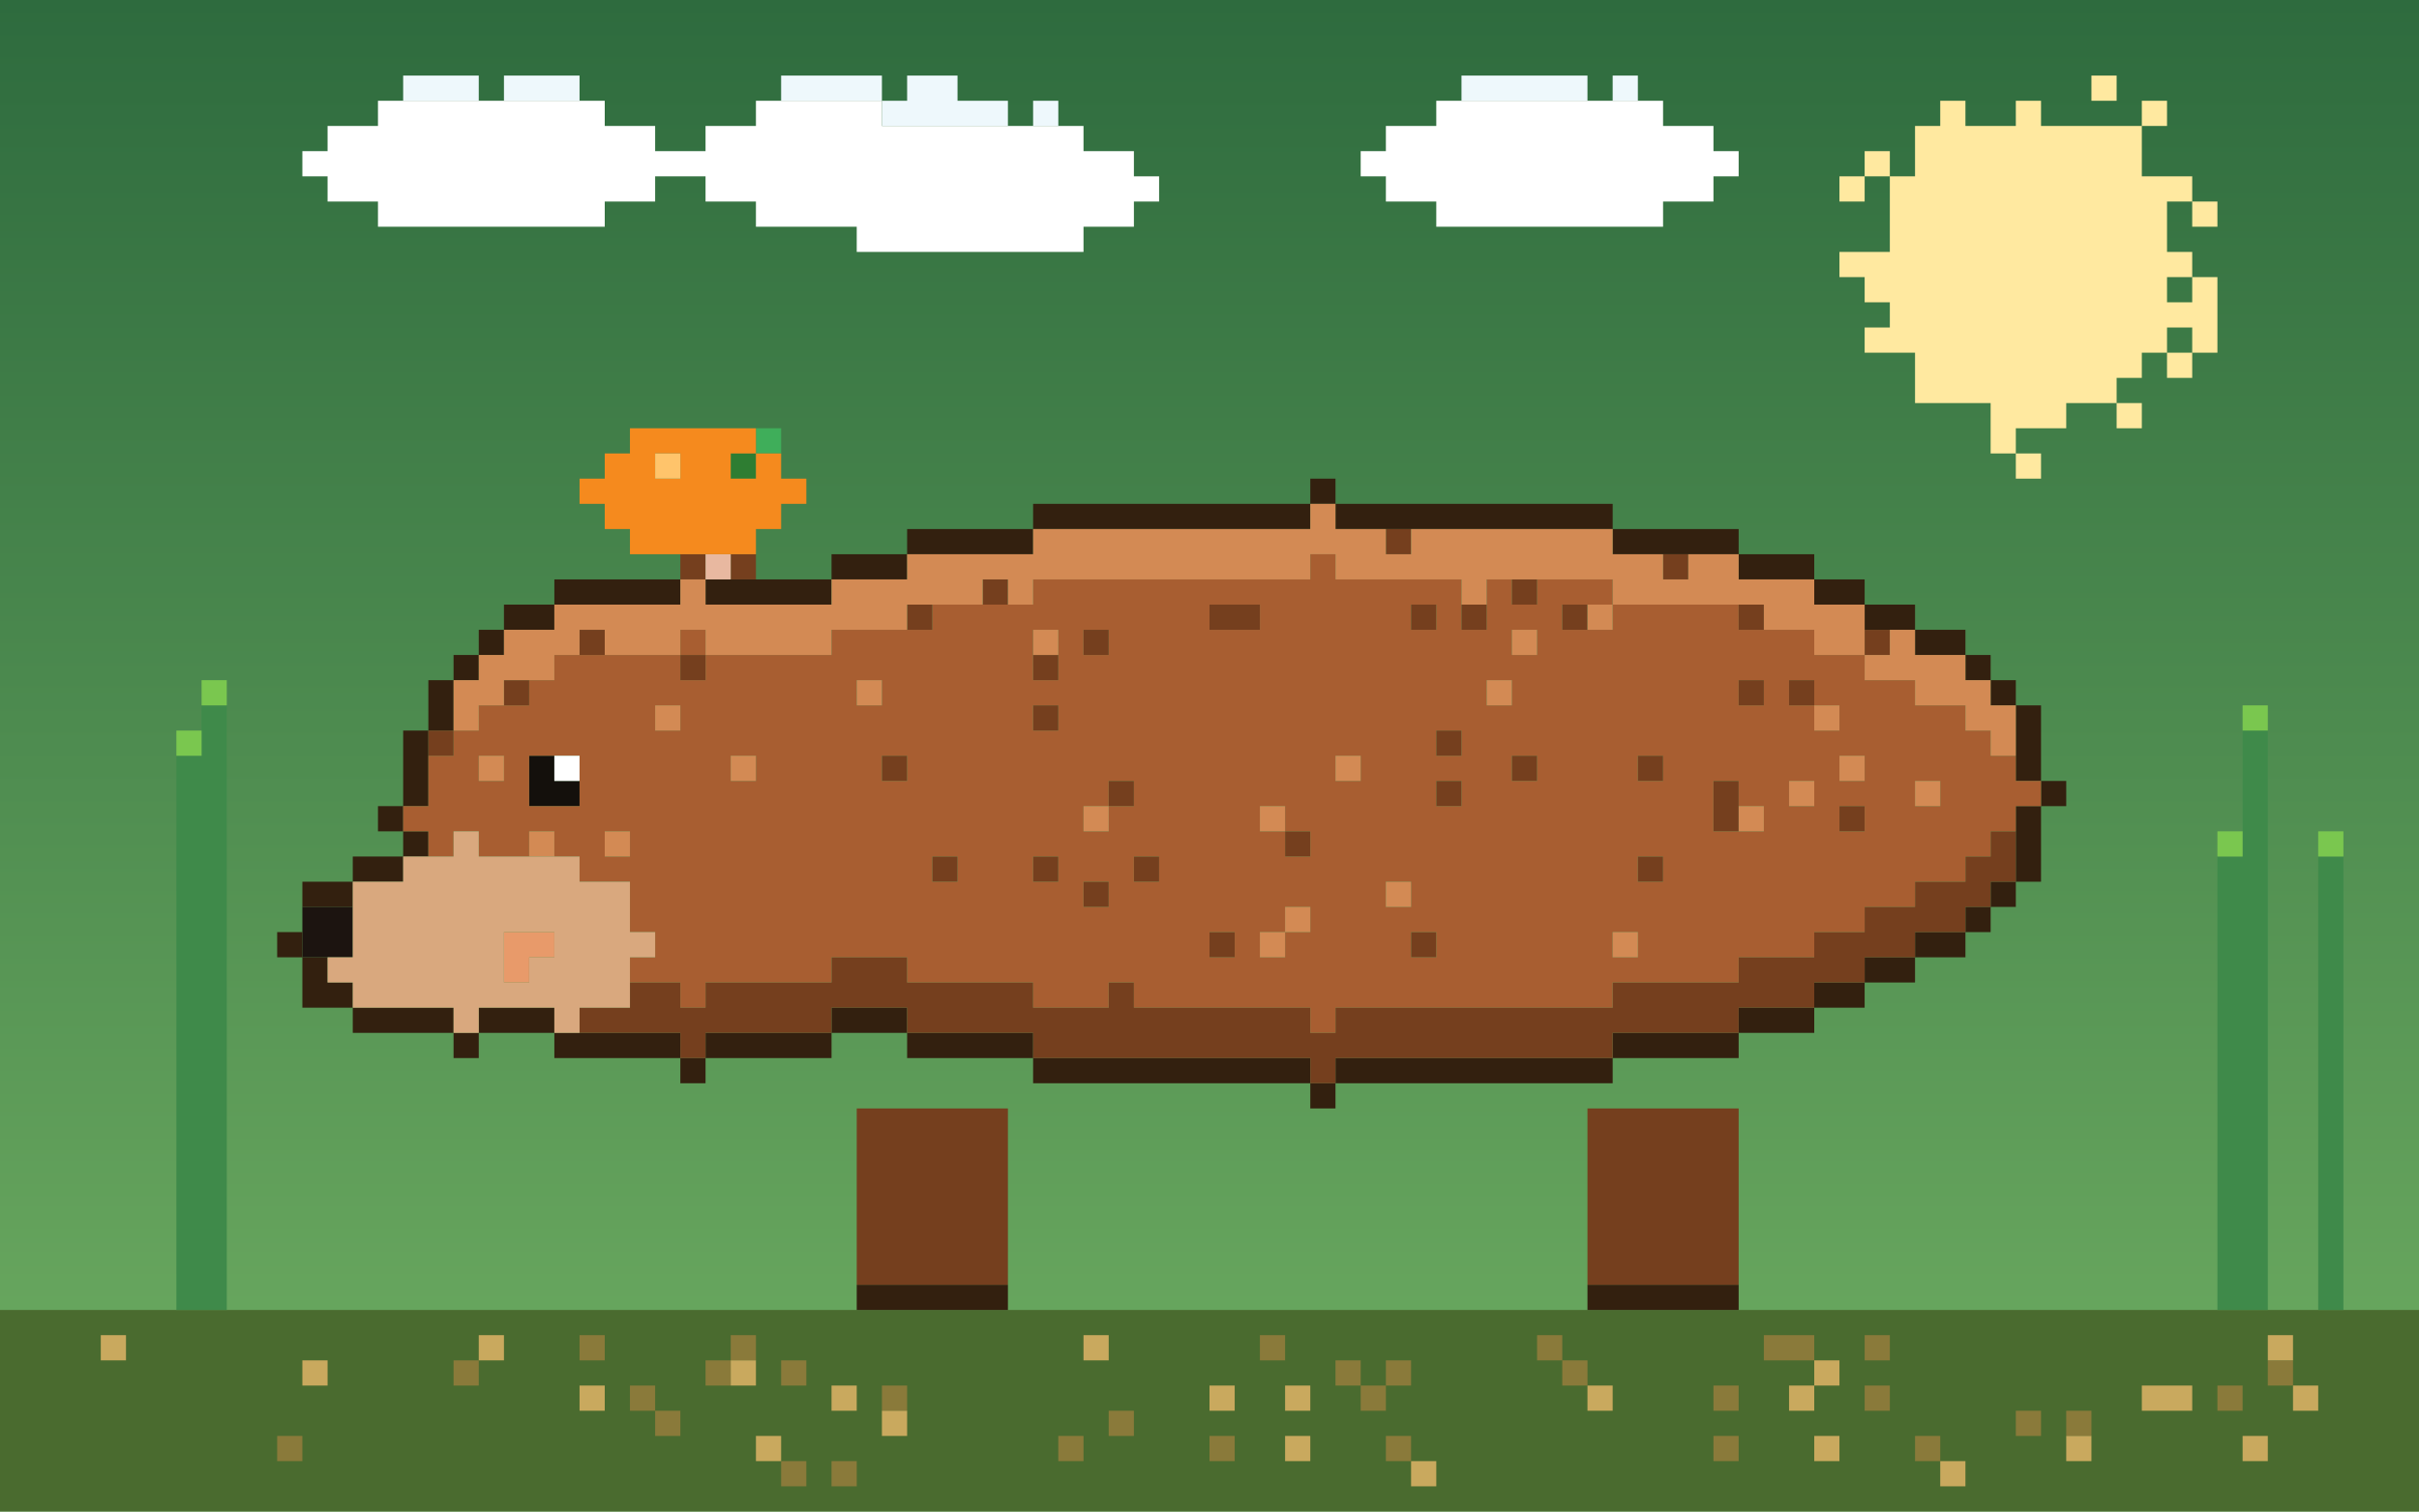
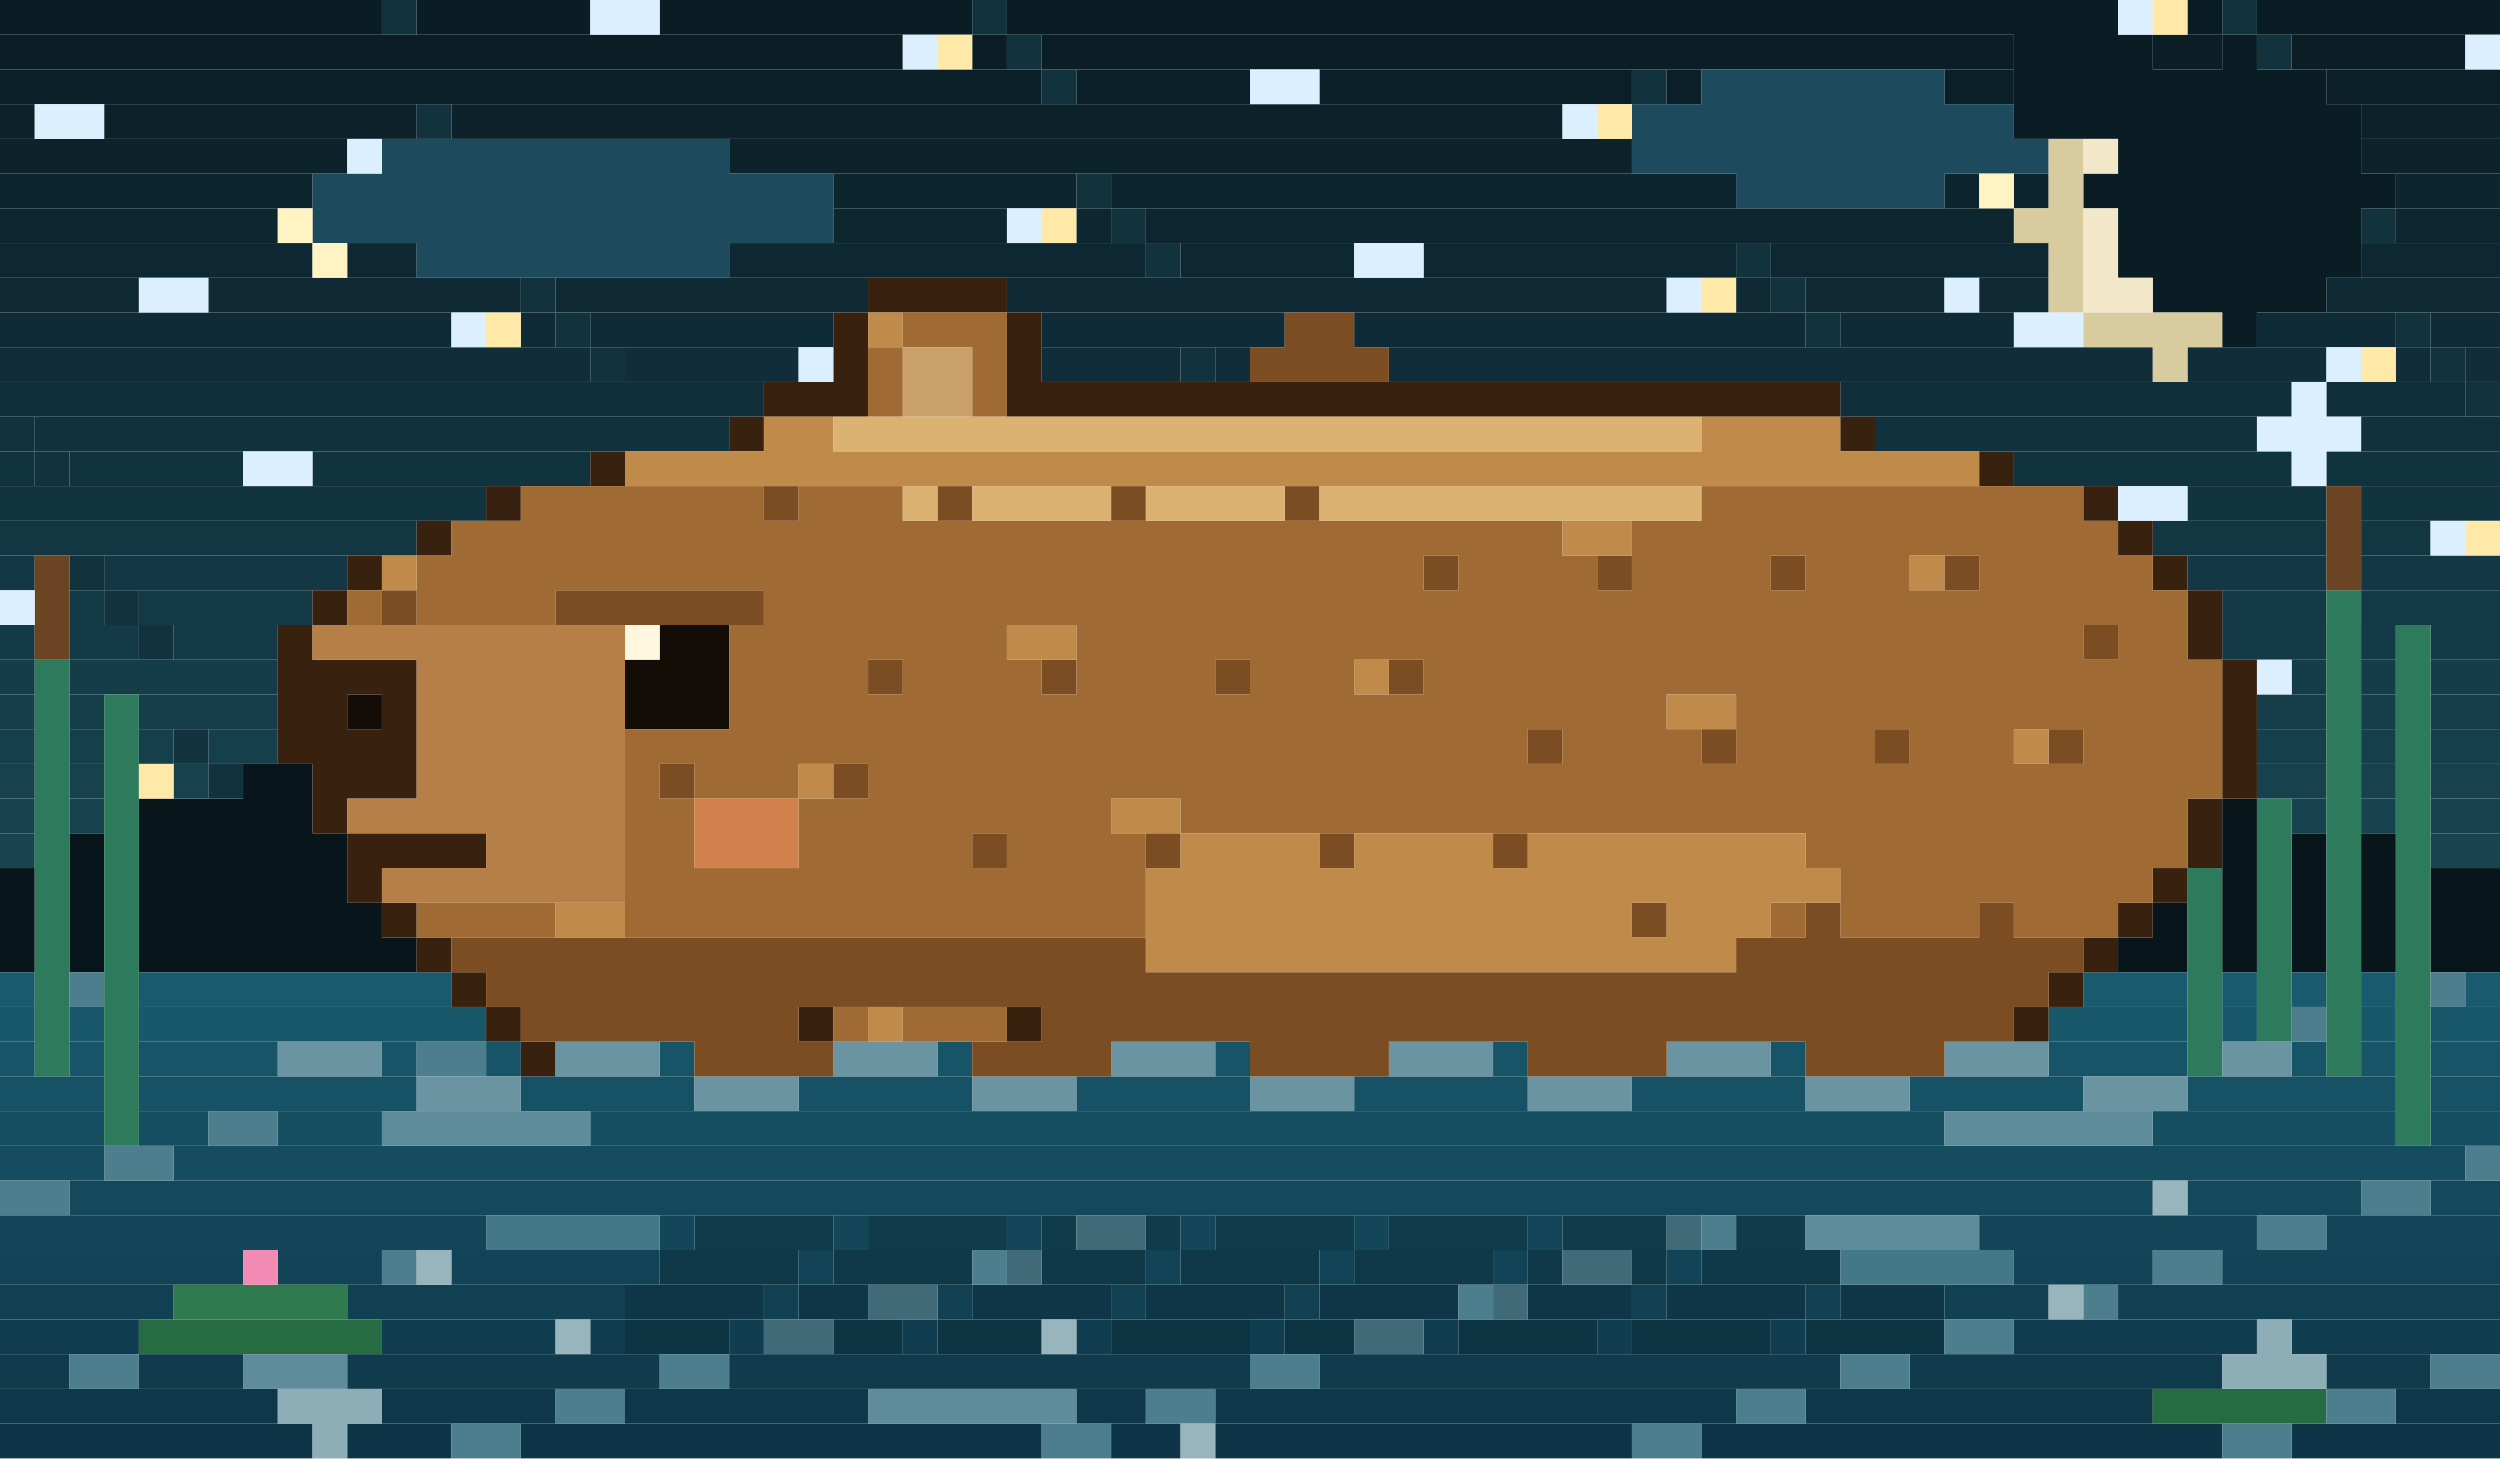
- <svg xmlns="http://www.w3.org/2000/svg" viewBox="0 0 480 300">
-   <defs>
-     <linearGradient id="g" x1="0" y1="0" x2="0" y2="1">
-       <stop offset="0" stop-color="#2e6b3e" />
-       <stop offset="1" stop-color="#6fae62" />
-     </linearGradient>
-   </defs>
-   <rect width="480" height="300" fill="url(#g)" />
-   <rect y="260" width="480" height="40" fill="#4a6b2f" />
-   <path fill="#14100c" d="M105 150h5v5H105zM105 155h10v5H105z" />
-   <path fill="#1c1410" d="M60 180h10v5H60zM60 185h10v5H60z" />
-   <path fill="#2e7d32" d="M145 90h5v5H145z" />
-   <path fill="#33200f" d="M260 95h5v5H260zM205 100h55v5H205zM265 100h55v5H265zM180 105h25v5H180zM320 105h25v5H320zM165 110h15v5H165zM345 110h15v5H345zM110 115h25v5H110zM140 115h25v5H140zM360 115h10v5H360zM100 120h10v5H100zM370 120h10v5H370zM95 125h5v5H95zM380 125h10v5H380zM90 130h5v5H90zM390 130h5v5H390zM85 135h5v5H85zM395 135h5v5H395zM85 140h5v5H85zM400 140h5v5H400zM80 145h5v5H80zM400 145h5v5H400zM80 150h5v5H80zM400 150h5v5H400zM80 155h5v5H80zM405 155h5v5H405zM75 160h5v5H75zM400 160h5v5H400zM80 165h5v5H80zM400 165h5v5H400zM70 170h10v5H70zM400 170h5v5H400zM60 175h10v5H60zM395 175h5v5H395zM390 180h5v5H390zM55 185h5v5H55zM380 185h10v5H380zM60 190h5v5H60zM370 190h10v5H370zM60 195h10v5H60zM360 195h10v5H360zM70 200h20v5H70zM95 200h15v5H95zM165 200h15v5H165zM345 200h15v5H345zM90 205h5v5H90zM110 205h25v5H110zM140 205h25v5H140zM180 205h25v5H180zM320 205h25v5H320zM135 210h5v5H135zM205 210h55v5H205zM265 210h55v5H265zM260 215h5v5H260zM170 255h30v5H170zM315 255h30v5H315z" />
-   <path fill="#3f8a4a" d="M40 140h5v5H40zM40 145h5v5H40zM445 145h5v5H445zM35 150h10v5H35zM445 150h5v5H445zM35 155h10v5H35zM445 155h5v5H445zM35 160h10v5H35zM445 160h5v5H445zM35 165h10v5H35zM445 165h5v5H445zM35 170h10v5H35zM440 170h10v5H440zM460 170h5v5H460zM35 175h10v5H35zM440 175h10v5H440zM460 175h5v5H460zM35 180h10v5H35zM440 180h10v5H440zM460 180h5v5H460zM35 185h10v5H35zM440 185h10v5H440zM460 185h5v5H460zM35 190h10v5H35zM440 190h10v5H440zM460 190h5v5H460zM35 195h10v5H35zM440 195h10v5H440zM460 195h5v5H460zM35 200h10v5H35zM440 200h10v5H440zM460 200h5v5H460zM35 205h10v5H35zM440 205h10v5H440zM460 205h5v5H460zM35 210h10v5H35zM440 210h10v5H440zM460 210h5v5H460zM35 215h10v5H35zM440 215h10v5H440zM460 215h5v5H460zM35 220h10v5H35zM440 220h10v5H440zM460 220h5v5H460zM35 225h10v5H35zM440 225h10v5H440zM460 225h5v5H460zM35 230h10v5H35zM440 230h10v5H440zM460 230h5v5H460zM35 235h10v5H35zM440 235h10v5H440zM460 235h5v5H460zM35 240h10v5H35zM440 240h10v5H440zM460 240h5v5H460zM35 245h10v5H35zM440 245h10v5H440zM460 245h5v5H460zM35 250h10v5H35zM440 250h10v5H440zM460 250h5v5H460zM35 255h10v5H35zM440 255h10v5H440zM460 255h5v5H460z" />
-   <path fill="#3fae5a" d="M150 85h5v5H150z" />
-   <path fill="#753f1e" d="M275 105h5v5H275zM135 110h5v5H135zM145 110h5v5H145zM330 110h5v5H330zM195 115h5v5H195zM300 115h5v5H300zM180 120h5v5H180zM240 120h10v5H240zM280 120h5v5H280zM290 120h5v5H290zM310 120h5v5H310zM345 120h5v5H345zM115 125h5v5H115zM215 125h5v5H215zM370 125h5v5H370zM135 130h5v5H135zM205 130h5v5H205zM100 135h5v5H100zM345 135h5v5H345zM355 135h5v5H355zM205 140h5v5H205zM85 145h5v5H85zM285 145h5v5H285zM175 150h5v5H175zM300 150h5v5H300zM325 150h5v5H325zM220 155h5v5H220zM285 155h5v5H285zM340 155h5v5H340zM340 160h5v5H340zM365 160h5v5H365zM255 165h5v5H255zM395 165h5v5H395zM185 170h5v5H185zM205 170h5v5H205zM225 170h5v5H225zM325 170h5v5H325zM390 170h10v5H390zM215 175h5v5H215zM380 175h15v5H380zM370 180h20v5H370zM240 185h5v5H240zM280 185h5v5H280zM360 185h20v5H360zM165 190h15v5H165zM345 190h25v5H345zM125 195h10v5H125zM140 195h65v5H140zM220 195h5v5H220zM320 195h40v5H320zM115 200h50v5H115zM180 200h80v5H180zM265 200h80v5H265zM135 205h5v5H135zM205 205h115v5H205zM260 210h5v5H260zM170 220h30v5H170zM315 220h30v5H315zM170 225h30v5H170zM315 225h30v5H315zM170 230h30v5H170zM315 230h30v5H315zM170 235h30v5H170zM315 235h30v5H315zM170 240h30v5H170zM315 240h30v5H315zM170 245h30v5H170zM315 245h30v5H315zM170 250h30v5H170zM315 250h30v5H315z" />
-   <path fill="#7ac74f" d="M40 135h5v5H40zM445 140h5v5H445zM35 145h5v5H35zM440 165h5v5H440zM460 165h5v5H460z" />
-   <path fill="#8a7a3a" d="M115 265h5v5H115zM145 265h5v5H145zM250 265h5v5H250zM305 265h5v5H305zM350 265h10v5H350zM370 265h5v5H370zM90 270h5v5H90zM140 270h5v5H140zM155 270h5v5H155zM265 270h5v5H265zM275 270h5v5H275zM310 270h5v5H310zM450 270h5v5H450zM125 275h5v5H125zM175 275h5v5H175zM270 275h5v5H270zM340 275h5v5H340zM370 275h5v5H370zM440 275h5v5H440zM130 280h5v5H130zM220 280h5v5H220zM400 280h5v5H400zM410 280h5v5H410zM55 285h5v5H55zM210 285h5v5H210zM240 285h5v5H240zM275 285h5v5H275zM340 285h5v5H340zM380 285h5v5H380zM155 290h5v5H155zM165 290h5v5H165z" />
-   <path fill="#a85e31" d="M260 110h5v5H260zM205 115h85v5H205zM295 115h5v5H295zM305 115h15v5H305zM185 120h55v5H185zM250 120h30v5H250zM285 120h5v5H285zM295 120h15v5H295zM320 120h25v5H320zM135 125h5v5H135zM165 125h40v5H165zM210 125h5v5H210zM220 125h80v5H220zM305 125h55v5H305zM110 130h25v5H110zM140 130h65v5H140zM210 130h160v5H210zM105 135h65v5H105zM175 135h120v5H175zM300 135h45v5H300zM350 135h5v5H350zM360 135h20v5H360zM95 140h35v5H95zM135 140h70v5H135zM210 140h150v5H210zM365 140h25v5H365zM90 145h195v5H90zM290 145h105v5H290zM85 150h10v5H85zM100 150h5v5H100zM115 150h30v5H115zM150 150h25v5H150zM180 150h85v5H180zM270 150h30v5H270zM305 150h20v5H305zM330 150h35v5H330zM370 150h30v5H370zM85 155h20v5H85zM115 155h105v5H115zM225 155h60v5H225zM290 155h50v5H290zM345 155h10v5H345zM360 155h20v5H360zM385 155h20v5H385zM80 160h135v5H80zM220 160h30v5H220zM255 160h85v5H255zM350 160h15v5H350zM370 160h30v5H370zM85 165h5v5H85zM95 165h10v5H95zM110 165h10v5H110zM125 165h130v5H125zM260 165h135v5H260zM115 170h70v5H115zM190 170h15v5H190zM210 170h15v5H210zM230 170h95v5H230zM330 170h60v5H330zM125 175h90v5H125zM220 175h55v5H220zM280 175h100v5H280zM125 180h130v5H125zM260 180h110v5H260zM130 185h110v5H130zM245 185h5v5H245zM255 185h25v5H255zM285 185h35v5H285zM325 185h35v5H325zM125 190h40v5H125zM180 190h165v5H180zM135 195h5v5H135zM205 195h15v5H205zM225 195h95v5H225zM260 200h5v5H260z" />
-   <path fill="#c9a95e" d="M20 265h5v5H20zM95 265h5v5H95zM215 265h5v5H215zM450 265h5v5H450zM60 270h5v5H60zM145 270h5v5H145zM360 270h5v5H360zM115 275h5v5H115zM165 275h5v5H165zM240 275h5v5H240zM255 275h5v5H255zM315 275h5v5H315zM355 275h5v5H355zM425 275h10v5H425zM455 275h5v5H455zM175 280h5v5H175zM150 285h5v5H150zM255 285h5v5H255zM360 285h5v5H360zM410 285h5v5H410zM445 285h5v5H445zM280 290h5v5H280zM385 290h5v5H385z" />
-   <path fill="#d38a54" d="M260 100h5v5H260zM205 105h70v5H205zM280 105h40v5H280zM180 110h80v5H180zM265 110h65v5H265zM335 110h10v5H335zM135 115h5v5H135zM165 115h30v5H165zM200 115h5v5H200zM290 115h5v5H290zM320 115h40v5H320zM110 120h70v5H110zM315 120h5v5H315zM350 120h20v5H350zM100 125h15v5H100zM120 125h15v5H120zM140 125h25v5H140zM205 125h5v5H205zM300 125h5v5H300zM360 125h10v5H360zM375 125h5v5H375zM95 130h15v5H95zM370 130h20v5H370zM90 135h10v5H90zM170 135h5v5H170zM295 135h5v5H295zM380 135h15v5H380zM90 140h5v5H90zM130 140h5v5H130zM360 140h5v5H360zM390 140h10v5H390zM395 145h5v5H395zM95 150h5v5H95zM145 150h5v5H145zM265 150h5v5H265zM365 150h5v5H365zM355 155h5v5H355zM380 155h5v5H380zM215 160h5v5H215zM250 160h5v5H250zM345 160h5v5H345zM105 165h5v5H105zM120 165h5v5H120zM275 175h5v5H275zM255 180h5v5H255zM250 185h5v5H250zM320 185h5v5H320z" />
-   <path fill="#d9a87e" d="M90 165h5v5H90zM80 170h35v5H80zM70 175h55v5H70zM70 180h55v5H70zM70 185h30v5H70zM110 185h20v5H110zM65 190h35v5H65zM105 190h20v5H105zM70 195h55v5H70zM90 200h5v5H90zM110 200h5v5H110z" />
-   <path fill="#e89a6a" d="M100 185h10v5H100zM100 190h5v5H100z" />
-   <path fill="#e8b8a0" d="M140 110h5v5H140z" />
-   <path fill="#eef8fc" d="M80 15h15v5H80zM100 15h15v5H100zM155 15h20v5H155zM180 15h10v5H180zM290 15h25v5H290zM320 15h5v5H320zM175 20h25v5H175zM205 20h5v5H205z" />
-   <path fill="#f58a1e" d="M125 85h25v5H125zM120 90h10v5H120zM135 90h10v5H135zM150 90h5v5H150zM115 95h45v5H115zM120 100h35v5H120zM125 105h25v5H125z" />
-   <path fill="#ffc46b" d="M130 90h5v5H130z" />
-   <path fill="#ffe9a0" d="M415 15h5v5H415zM385 20h5v5H385zM400 20h5v5H400zM425 20h5v5H425zM380 25h45v5H380zM370 30h5v5H370zM380 30h45v5H380zM365 35h5v5H365zM375 35h60v5H375zM375 40h55v5H375zM435 40h5v5H435zM375 45h55v5H375zM365 50h70v5H365zM370 55h60v5H370zM435 55h5v5H435zM375 60h65v5H375zM370 65h60v5H370zM435 65h5v5H435zM380 70h45v5H380zM430 70h5v5H430zM380 75h40v5H380zM395 80h15v5H395zM420 80h5v5H420zM395 85h5v5H395zM400 90h5v5H400z" />
-   <path fill="#ffffff" d="M75 20h45v5H75zM150 20h25v5H150zM285 20h45v5H285zM65 25h65v5H65zM140 25h75v5H140zM275 25h65v5H275zM60 30h165v5H60zM270 30h75v5H270zM65 35h65v5H65zM140 35h90v5H140zM275 35h65v5H275zM75 40h45v5H75zM150 40h75v5H150zM285 40h45v5H285zM170 45h45v5H170zM110 150h5v5H110z" />
+ <svg xmlns="http://www.w3.org/2000/svg" viewBox="0 0 432 252">
+   <path fill="#08161b" d="M42 132h12v6H42zM24 138h30v6H24zM384 138h6v6H384zM12 144h6v6H12zM24 144h36v6H24zM384 144h6v6H384zM396 144h6v6H396zM408 144h6v6H408zM0 150h6v6H0zM12 150h6v6H12zM24 150h36v6H24zM384 150h6v6H384zM396 150h6v6H396zM408 150h6v6H408zM420 150h12v6H420zM0 156h6v6H0zM12 156h6v6H12zM24 156h42v6H24zM372 156h6v6H372zM384 156h6v6H384zM396 156h6v6H396zM408 156h6v6H408zM420 156h12v6H420zM0 162h6v6H0zM12 162h6v6H12zM24 162h48v6H24zM366 162h12v6H366zM384 162h6v6H384zM396 162h6v6H396zM408 162h6v6H408zM420 162h12v6H420z" />
+   <path fill="#0a1c24" d="M0 0h66v6H0zM72 0h30v6H72zM114 0h54v6H114zM174 0h192v6H174zM378 0h6v6H378zM390 0h42v6H390zM348 6h24v6H348zM384 6h6v6H384zM348 12h54v6H348zM348 18h60v6H348zM366 24h42v6H366zM360 30h54v6H360zM366 36h42v6H366zM366 42h42v6H366zM372 48h30v6H372zM384 54h6v6H384z" />
+   <path fill="#0b1e26" d="M0 6h156v6H0zM168 6h6v6H168zM180 6h168v6H180zM372 6h12v6H372zM396 6h30v6H396z" />
+   <path fill="#0b1f28" d="M0 12h180v6H0zM186 12h30v6H186zM228 12h54v6H228zM288 12h6v6H288zM336 12h12v6H336zM402 12h30v6H402z" />
+   <path fill="#0c212a" d="M0 18h6v6H0zM18 18h54v6H18zM78 18h192v6H78zM408 18h24v6H408z" />
+   <path fill="#0c232c" d="M0 24h60v6H0zM126 24h156v6H126zM408 24h24v6H408z" />
+   <path fill="#0d252e" d="M0 30h54v6H0zM144 30h42v6H144zM192 30h108v6H192zM336 30h6v6H336zM348 30h6v6H348zM414 30h18v6H414z" />
+   <path fill="#0d2630" d="M0 36h48v6H0zM144 36h30v6H144zM186 36h6v6H186zM198 36h150v6H198zM414 36h18v6H414z" />
+   <path fill="#0d3443" d="M108 228h18v6H108zM144 228h12v6H144zM162 228h18v6H162zM192 228h24v6H192zM222 228h12v6H222zM252 228h24v6H252zM282 228h24v6H282zM312 228h24v6H312z" />
+   <path fill="#0d3547" d="M0 246h54v6H0zM60 246h18v6H60zM90 246h90v6H90zM192 246h12v6H192zM210 246h72v6H210zM294 246h90v6H294zM396 246h36v6H396z" />
+   <path fill="#0e2833" d="M0 42h54v6H0zM60 42h12v6H60zM126 42h72v6H126zM204 42h30v6H204zM246 42h54v6H246zM306 42h48v6H306zM408 42h24v6H408z" />
+   <path fill="#0e3646" d="M108 222h24v6H108zM138 222h12v6H138zM168 222h24v6H168zM198 222h24v6H198zM228 222h24v6H228zM264 222h18v6H264zM288 222h24v6H288zM318 222h18v6H318z" />
+   <path fill="#0e384a" d="M0 240h48v6H0zM66 240h30v6H66zM108 240h42v6H108zM186 240h12v6H186zM210 240h90v6H210zM312 240h60v6H312zM414 240h18v6H414z" />
+   <path fill="#0f2a35" d="M0 48h24v6H0zM36 48h54v6H36zM96 48h54v6H96zM174 48h114v6H174zM300 48h6v6H300zM312 48h24v6H312zM342 48h12v6H342zM402 48h30v6H402z" />
+   <path fill="#0f2b37" d="M0 54h78v6H0zM90 54h6v6H90zM102 54h42v6H102zM180 54h42v6H180zM234 54h78v6H234zM318 54h30v6H318zM390 54h24v6H390zM420 54h12v6H420z" />
+   <path fill="#0f3848" d="M114 216h24v6H114zM144 216h24v6H144zM180 216h18v6H180zM204 216h24v6H204zM234 216h24v6H234zM264 216h6v6H264zM282 216h6v6H282zM294 216h24v6H294z" />
+   <path fill="#0f3b4d" d="M0 234h12v6H0zM24 234h18v6H24zM60 234h54v6H60zM126 234h90v6H126zM228 234h90v6H228zM330 234h54v6H330zM402 234h18v6H402z" />
+   <path fill="#102d39" d="M0 60h102v6H0zM108 60h30v6H108zM180 60h24v6H180zM210 60h6v6H210zM240 60h132v6H240zM378 60h24v6H378zM414 60h6v6H414zM426 60h6v6H426z" />
+   <path fill="#102f3b" d="M0 66h132v6H0zM318 66h78v6H318zM402 66h24v6H402z" />
+   <path fill="#103b4b" d="M120 210h24v6H120zM150 210h24v6H150zM180 210h6v6H180zM198 210h6v6H198zM210 210h24v6H210zM240 210h24v6H240zM270 210h18v6H270zM300 210h12v6H300z" />
+   <path fill="#103e50" d="M0 228h24v6H0zM66 228h30v6H66zM102 228h6v6H102zM126 228h6v6H126zM156 228h6v6H156zM186 228h6v6H186zM216 228h6v6H216zM246 228h6v6H246zM276 228h6v6H276zM306 228h6v6H306zM348 228h42v6H348zM396 228h36v6H396z" />
+   <path fill="#11313d" d="M6 72h120v6H6zM324 72h66v6H324zM408 72h24v6H408z" />
+   <path fill="#11323f" d="M0 78h6v6H0zM12 78h30v6H12zM54 78h48v6H54zM348 78h48v6H348zM402 78h30v6H402z" />
+   <path fill="#114053" d="M0 222h30v6H0zM60 222h48v6H60zM132 222h6v6H132zM162 222h6v6H162zM192 222h6v6H192zM222 222h6v6H222zM282 222h6v6H282zM312 222h6v6H312zM336 222h18v6H336zM366 222h66v6H366z" />
+   <path fill="#12333d" d="M66 0h6v6H66zM168 0h6v6H168zM384 0h6v6H384zM174 6h6v6H174zM390 6h6v6H390zM180 12h6v6H180zM282 12h6v6H282zM72 18h6v6H72zM186 30h6v6H186zM192 36h6v6H192zM408 36h6v6H408zM198 42h6v6H198zM300 42h6v6H300zM90 48h6v6H90zM306 48h6v6H306zM96 54h6v6H96zM312 54h6v6H312zM414 54h6v6H414zM102 60h6v6H102zM204 60h6v6H204zM420 60h6v6H420zM426 66h6v6H426zM0 72h6v6H0zM6 78h6v6H6zM12 96h6v6H12zM18 102h6v6H18zM24 108h6v6H24zM30 126h6v6H30zM36 132h6v6H36z" />
+   <path fill="#123441" d="M0 84h84v6H0zM378 84h24v6H378zM408 84h24v6H408z" />
+   <path fill="#124356" d="M0 216h42v6H0zM48 216h18v6H48zM78 216h36v6H78zM138 216h6v6H138zM198 216h6v6H198zM228 216h6v6H228zM258 216h6v6H258zM288 216h6v6H288zM348 216h24v6H348zM384 216h48v6H384z" />
+   <path fill="#133643" d="M0 90h72v6H0zM372 90h30v6H372zM408 90h12v6H408z" />
+   <path fill="#133744" d="M0 96h6v6H0zM18 96h42v6H18zM378 96h24v6H378zM408 96h24v6H408z" />
+   <path fill="#134659" d="M0 210h84v6H0zM114 210h6v6H114zM144 210h6v6H144zM174 210h6v6H174zM204 210h6v6H204zM234 210h6v6H234zM264 210h6v6H264zM342 210h48v6H342zM402 210h30v6H402z" />
+   <path fill="#140c06" d="M114 108h12v6H114zM108 114h18v6H108zM60 120h6v6H60zM108 120h18v6H108z" />
+   <path fill="#143946" d="M12 102h6v6H12zM24 102h30v6H24zM384 102h18v6H384zM408 102h24v6H408z" />
+   <path fill="#143a47" d="M0 108h6v6H0zM12 108h12v6H12zM30 108h18v6H30zM384 108h18v6H384zM408 108h6v6H408zM420 108h12v6H420z" />
+   <path fill="#14495c" d="M12 204h360v6H12zM378 204h30v6H378zM420 204h12v6H420z" />
+   <path fill="#153c49" d="M0 114h6v6H0zM12 114h36v6H12zM396 114h6v6H396zM408 114h6v6H408zM420 114h12v6H420z" />
+   <path fill="#153d4a" d="M0 120h6v6H0zM12 120h6v6H12zM24 120h24v6H24zM390 120h12v6H390zM408 120h6v6H408zM420 120h12v6H420z" />
+   <path fill="#154c5f" d="M0 198h18v6H0zM30 198h396v6H30z" />
+   <path fill="#163f4c" d="M0 126h6v6H0zM12 126h6v6H12zM24 126h6v6H24zM36 126h12v6H36zM390 126h12v6H390zM408 126h6v6H408zM420 126h12v6H420z" />
+   <path fill="#164f62" d="M0 192h18v6H0zM24 192h12v6H24zM48 192h18v6H48zM102 192h234v6H102zM372 192h42v6H372zM420 192h12v6H420z" />
+   <path fill="#17414d" d="M0 132h6v6H0zM12 132h6v6H12zM30 132h6v6H30zM390 132h12v6H390zM408 132h6v6H408zM420 132h12v6H420z" />
+   <path fill="#17424f" d="M0 138h6v6H0zM12 138h6v6H12zM396 138h6v6H396zM408 138h6v6H408zM420 138h12v6H420z" />
+   <path fill="#175165" d="M0 186h18v6H0zM24 186h48v6H24zM90 186h30v6H90zM138 186h30v6H138zM186 186h30v6H186zM234 186h30v6H234zM282 186h30v6H282zM330 186h30v6H330zM378 186h36v6H378zM420 186h12v6H420z" />
+   <path fill="#184450" d="M0 144h6v6H0zM420 144h12v6H420z" />
+   <path fill="#185468" d="M0 180h6v6H0zM12 180h6v6H12zM24 180h24v6H24zM66 180h6v6H66zM84 180h6v6H84zM114 180h6v6H114zM162 180h6v6H162zM210 180h6v6H210zM258 180h6v6H258zM306 180h6v6H306zM354 180h24v6H354zM396 180h6v6H396zM408 180h6v6H408zM420 180h12v6H420z" />
+   <path fill="#19576b" d="M0 174h6v6H0zM12 174h6v6H12zM24 174h60v6H24zM354 174h24v6H354zM384 174h6v6H384zM408 174h6v6H408zM420 174h12v6H420z" />
+   <path fill="#1a5a6e" d="M0 168h6v6H0zM24 168h54v6H24zM360 168h18v6H360zM384 168h6v6H384zM396 168h6v6H396zM408 168h6v6H408zM426 168h6v6H426z" />
+   <path fill="#1d4a5c" d="M294 12h42v6H294zM282 18h66v6H282zM66 24h60v6H66zM282 24h72v6H282zM54 30h90v6H54zM300 30h36v6H300zM54 36h90v6H54zM72 42h54v6H72z" />
+   <path fill="#276b43" d="M24 228h42v6H24zM372 240h30v6H372z" />
+   <path fill="#2e7a5c" d="M402 102h6v6H402zM402 108h6v6H402zM414 108h6v6H414zM6 114h6v6H6zM402 114h6v6H402zM414 114h6v6H414zM6 120h6v6H6zM18 120h6v6H18zM402 120h6v6H402zM414 120h6v6H414zM6 126h6v6H6zM18 126h6v6H18zM402 126h6v6H402zM414 126h6v6H414zM6 132h6v6H6zM18 132h6v6H18zM402 132h6v6H402zM414 132h6v6H414zM6 138h6v6H6zM18 138h6v6H18zM390 138h6v6H390zM402 138h6v6H402zM414 138h6v6H414zM6 144h6v6H6zM18 144h6v6H18zM390 144h6v6H390zM402 144h6v6H402zM414 144h6v6H414zM6 150h6v6H6zM18 150h6v6H18zM378 150h6v6H378zM390 150h6v6H390zM402 150h6v6H402zM414 150h6v6H414zM6 156h6v6H6zM18 156h6v6H18zM378 156h6v6H378zM390 156h6v6H390zM402 156h6v6H402zM414 156h6v6H414zM6 162h6v6H6zM18 162h6v6H18zM378 162h6v6H378zM390 162h6v6H390zM402 162h6v6H402zM414 162h6v6H414zM6 168h6v6H6zM18 168h6v6H18zM378 168h6v6H378zM390 168h6v6H390zM402 168h6v6H402zM414 168h6v6H414zM6 174h6v6H6zM18 174h6v6H18zM378 174h6v6H378zM390 174h6v6H390zM402 174h6v6H402zM414 174h6v6H414zM6 180h6v6H6zM18 180h6v6H18zM378 180h6v6H378zM402 180h6v6H402zM414 180h6v6H414zM18 186h6v6H18zM414 186h6v6H414zM18 192h6v6H18zM414 192h6v6H414z" />
+   <path fill="#2f7a4f" d="M30 222h30v6H30z" />
+   <path fill="#38220f" d="M150 48h24v6H150zM144 54h6v6H144zM174 54h6v6H174zM144 60h6v6H144zM174 60h6v6H174zM132 66h18v6H132zM174 66h144v6H174zM126 72h6v6H126zM318 72h6v6H318zM102 78h6v6H102zM342 78h6v6H342zM84 84h6v6H84zM360 84h6v6H360zM72 90h6v6H72zM366 90h6v6H366zM60 96h6v6H60zM372 96h6v6H372zM54 102h6v6H54zM378 102h6v6H378zM48 108h6v6H48zM378 108h6v6H378zM48 114h24v6H48zM384 114h6v6H384zM48 120h12v6H48zM66 120h6v6H66zM384 120h6v6H384zM48 126h24v6H48zM384 126h6v6H384zM54 132h18v6H54zM384 132h6v6H384zM54 138h6v6H54zM378 138h6v6H378zM60 144h24v6H60zM378 144h6v6H378zM60 150h6v6H60zM372 150h6v6H372zM66 156h6v6H66zM366 156h6v6H366zM72 162h6v6H72zM360 162h6v6H360zM78 168h6v6H78zM354 168h6v6H354zM84 174h6v6H84zM138 174h6v6H138zM174 174h6v6H174zM348 174h6v6H348zM90 180h6v6H90z" />
+   <path fill="#406a77" d="M186 210h12v6H186zM288 210h6v6H288zM174 216h6v6H174zM270 216h12v6H270zM150 222h12v6H150zM258 222h6v6H258zM132 228h12v6H132zM234 228h12v6H234z" />
+   <path fill="#437888" d="M84 210h30v6H84zM318 216h30v6H318z" />
+   <path fill="#4c7e8e" d="M12 168h6v6H12zM420 168h6v6H420zM396 174h6v6H396zM72 180h12v6H72zM36 192h12v6H36zM18 198h12v6H18zM426 198h6v6H426zM0 204h12v6H0zM408 204h12v6H408zM294 210h6v6H294zM390 210h12v6H390zM66 216h6v6H66zM168 216h6v6H168zM372 216h12v6H372zM252 222h6v6H252zM360 222h6v6H360zM336 228h12v6H336zM12 234h12v6H12zM114 234h12v6H114zM216 234h12v6H216zM318 234h12v6H318zM420 234h12v6H420zM96 240h12v6H96zM198 240h12v6H198zM300 240h12v6H300zM402 240h12v6H402zM78 246h12v6H78zM180 246h12v6H180zM282 246h12v6H282zM384 246h12v6H384z" />
+   <path fill="#5f8c9a" d="M66 192h36v6H66zM336 192h36v6H336zM312 210h30v6H312zM42 234h18v6H42zM150 240h36v6H150z" />
+   <path fill="#6a94a1" d="M48 180h18v6H48zM96 180h18v6H96zM144 180h18v6H144zM192 180h18v6H192zM240 180h18v6H240zM288 180h18v6H288zM336 180h18v6H336zM384 180h12v6H384zM72 186h18v6H72zM120 186h18v6H120zM168 186h18v6H168zM216 186h18v6H216zM264 186h18v6H264zM312 186h18v6H312zM360 186h18v6H360z" />
+   <path fill="#6b4423" d="M402 84h6v6H402zM402 90h6v6H402zM6 96h6v6H6zM402 96h6v6H402zM6 102h6v6H6zM6 108h6v6H6z" />
+   <path fill="#7c4c22" d="M222 54h12v6H222zM216 60h24v6H216zM132 84h6v6H132zM162 84h6v6H162zM192 84h6v6H192zM222 84h6v6H222zM246 96h6v6H246zM276 96h6v6H276zM306 96h6v6H306zM336 96h6v6H336zM66 102h6v6H66zM96 102h36v6H96zM360 108h6v6H360zM150 114h6v6H150zM180 114h6v6H180zM210 114h6v6H210zM240 114h6v6H240zM264 126h6v6H264zM294 126h6v6H294zM324 126h6v6H324zM354 126h6v6H354zM114 132h6v6H114zM144 132h6v6H144zM168 144h6v6H168zM198 144h6v6H198zM228 144h6v6H228zM258 144h6v6H258zM282 156h6v6H282zM312 156h6v6H312zM342 156h6v6H342zM78 162h120v6H78zM300 162h60v6H300zM84 168h270v6H84zM90 174h48v6H90zM180 174h168v6H180zM120 180h24v6H120zM168 180h24v6H168zM216 180h24v6H216zM264 180h24v6H264zM312 180h24v6H312z" />
+   <path fill="#8dadb7" d="M390 228h6v6H390zM384 234h18v6H384zM48 240h18v6H48zM54 246h6v6H54z" />
+   <path fill="#98b5be" d="M372 204h6v6H372zM72 216h6v6H72zM354 222h6v6H354zM96 228h6v6H96zM180 228h6v6H180zM204 246h6v6H204z" />
+   <path fill="#a06a35" d="M156 54h18v6H156zM150 60h6v6H150zM168 60h6v6H168zM150 66h6v6H150zM168 66h6v6H168zM90 84h42v6H90zM138 84h18v6H138zM294 84h66v6H294zM78 90h192v6H78zM282 90h84v6H282zM72 96h174v6H72zM252 96h24v6H252zM282 96h24v6H282zM312 96h18v6H312zM342 96h30v6H342zM60 102h6v6H60zM72 102h24v6H72zM132 102h246v6H132zM126 108h48v6H126zM186 108h174v6H186zM366 108h12v6H366zM126 114h24v6H126zM156 114h24v6H156zM186 114h24v6H186zM216 114h18v6H216zM246 114h138v6H246zM126 120h162v6H126zM300 120h84v6H300zM108 126h156v6H108zM270 126h24v6H270zM300 126h24v6H300zM330 126h18v6H330zM360 126h24v6H360zM108 132h6v6H108zM120 132h18v6H120zM150 132h234v6H150zM108 138h12v6H108zM138 138h54v6H138zM204 138h174v6H204zM108 144h12v6H108zM138 144h30v6H138zM174 144h24v6H174zM312 144h66v6H312zM108 150h90v6H108zM318 150h54v6H318zM72 156h24v6H72zM108 156h90v6H108zM306 156h6v6H306zM318 156h24v6H318zM348 156h18v6H348zM144 174h6v6H144zM156 174h18v6H156z" />
+   <path fill="#b57f47" d="M54 108h54v6H54zM72 114h36v6H72zM72 120h36v6H72zM72 126h36v6H72zM72 132h36v6H72zM60 138h48v6H60zM84 144h24v6H84zM66 150h42v6H66z" />
+   <path fill="#c08b4a" d="M150 54h6v6H150zM132 72h12v6H132zM294 72h24v6H294zM108 78h234v6H108zM270 90h12v6H270zM66 96h6v6H66zM330 96h6v6H330zM174 108h12v6H174zM234 114h6v6H234zM288 120h12v6H288zM348 126h6v6H348zM138 132h6v6H138zM192 138h12v6H192zM204 144h24v6H204zM234 144h24v6H234zM264 144h48v6H264zM198 150h120v6H198zM96 156h12v6H96zM198 156h84v6H198zM288 156h18v6H288zM198 162h102v6H198zM150 174h6v6H150z" />
+   <path fill="#caa06a" d="M156 60h12v6H156zM156 66h12v6H156z" />
+   <path fill="#d2814d" d="M120 138h18v6H120zM120 144h18v6H120z" />
+   <path fill="#d9cba0" d="M354 24h6v6H354zM354 30h6v6H354zM348 36h12v6H348zM354 42h6v6H354zM354 48h6v6H354zM360 54h24v6H360zM372 60h6v6H372z" />
+   <path fill="#dcb273" d="M144 72h150v6H144zM156 84h6v6H156zM168 84h24v6H168zM198 84h24v6H198zM228 84h66v6H228z" />
+   <path fill="#dcefff" d="M102 0h12v6H102zM366 0h6v6H366zM156 6h6v6H156zM426 6h6v6H426zM216 12h12v6H216zM6 18h12v6H6zM270 18h6v6H270zM60 24h6v6H60zM174 36h6v6H174zM234 42h12v6H234zM24 48h12v6H24zM288 48h6v6H288zM336 48h6v6H336zM78 54h6v6H78zM348 54h12v6H348zM138 60h6v6H138zM402 60h6v6H402zM396 66h6v6H396zM390 72h18v6H390zM42 78h12v6H42zM396 78h6v6H396zM366 84h12v6H366zM420 90h6v6H420zM0 102h6v6H0zM390 114h6v6H390z" />
+   <path fill="#f28bb4" d="M42 216h6v6H42z" />
+   <path fill="#f2e8c9" d="M360 24h6v6H360zM360 36h6v6H360zM360 42h6v6H360zM360 48h12v6H360z" />
+   <path fill="#ffe9a8" d="M372 0h6v6H372zM162 6h6v6H162zM276 18h6v6H276zM180 36h6v6H180zM294 48h6v6H294zM84 54h6v6H84zM408 60h6v6H408zM426 90h6v6H426zM24 132h6v6H24z" />
+   <path fill="#fff3c4" d="M342 30h6v6H342zM48 36h6v6H48zM54 42h6v6H54z" />
+   <path fill="#fff6e0" d="M108 108h6v6H108z" />
</svg>
